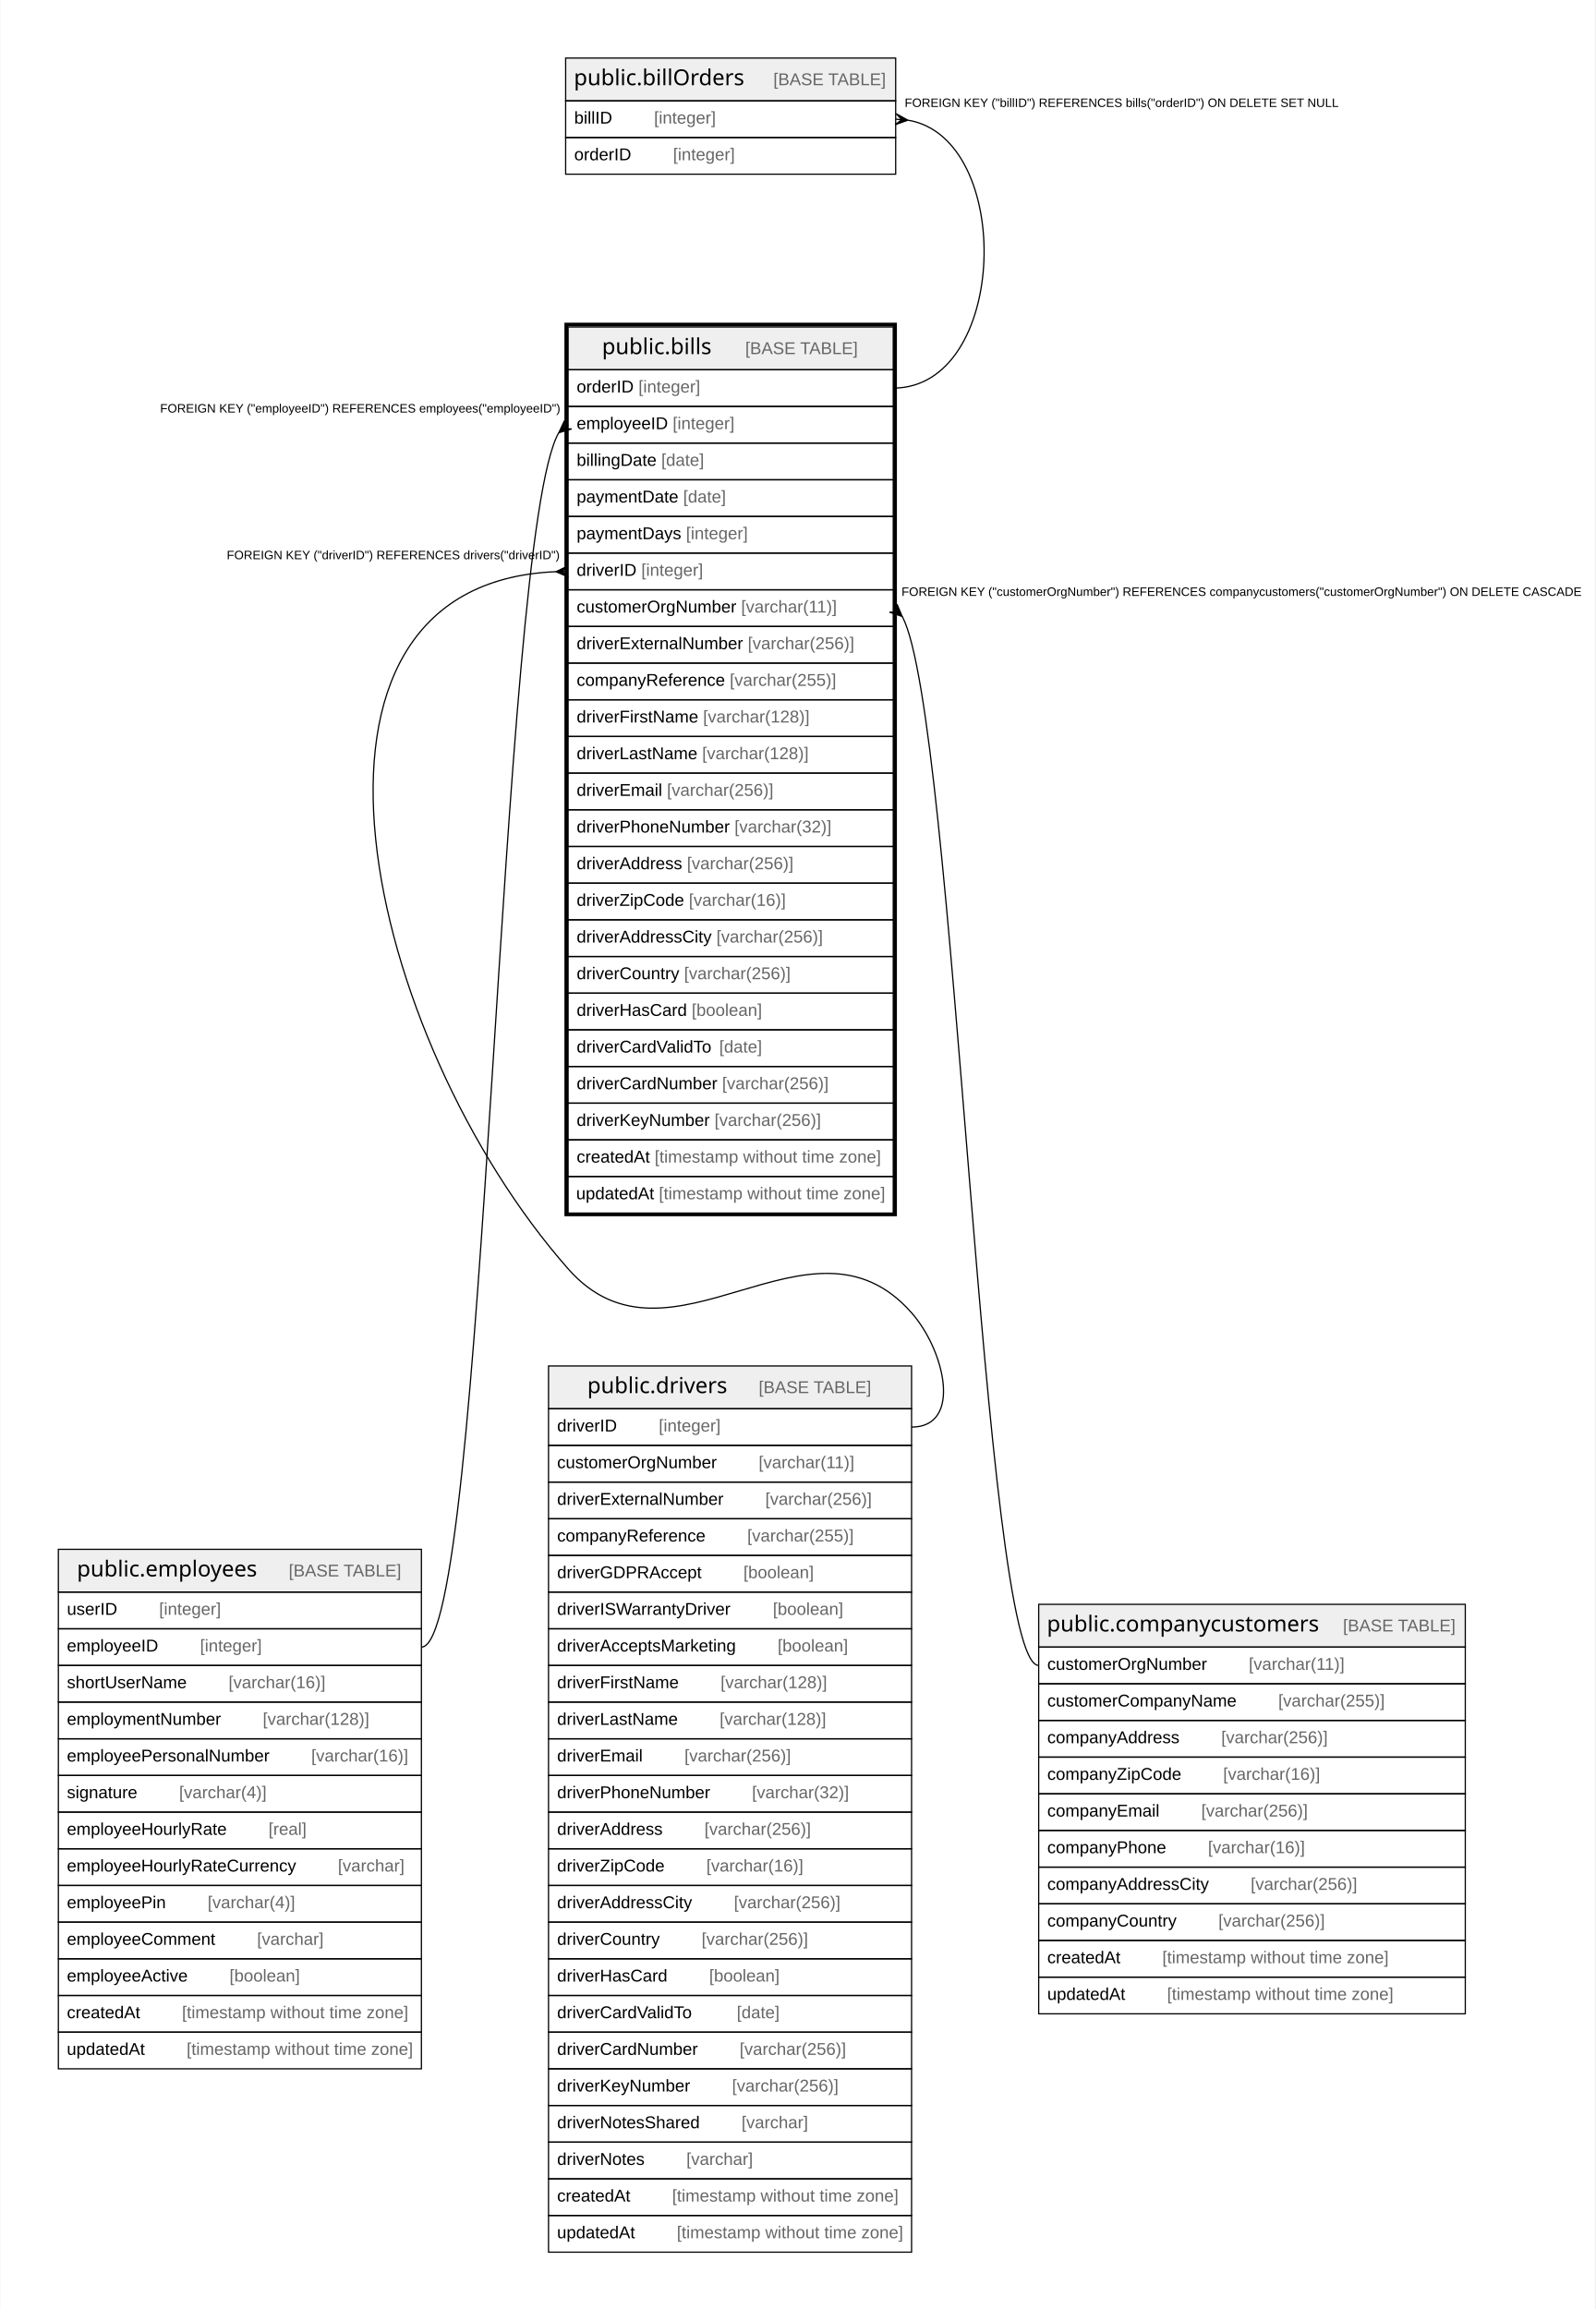
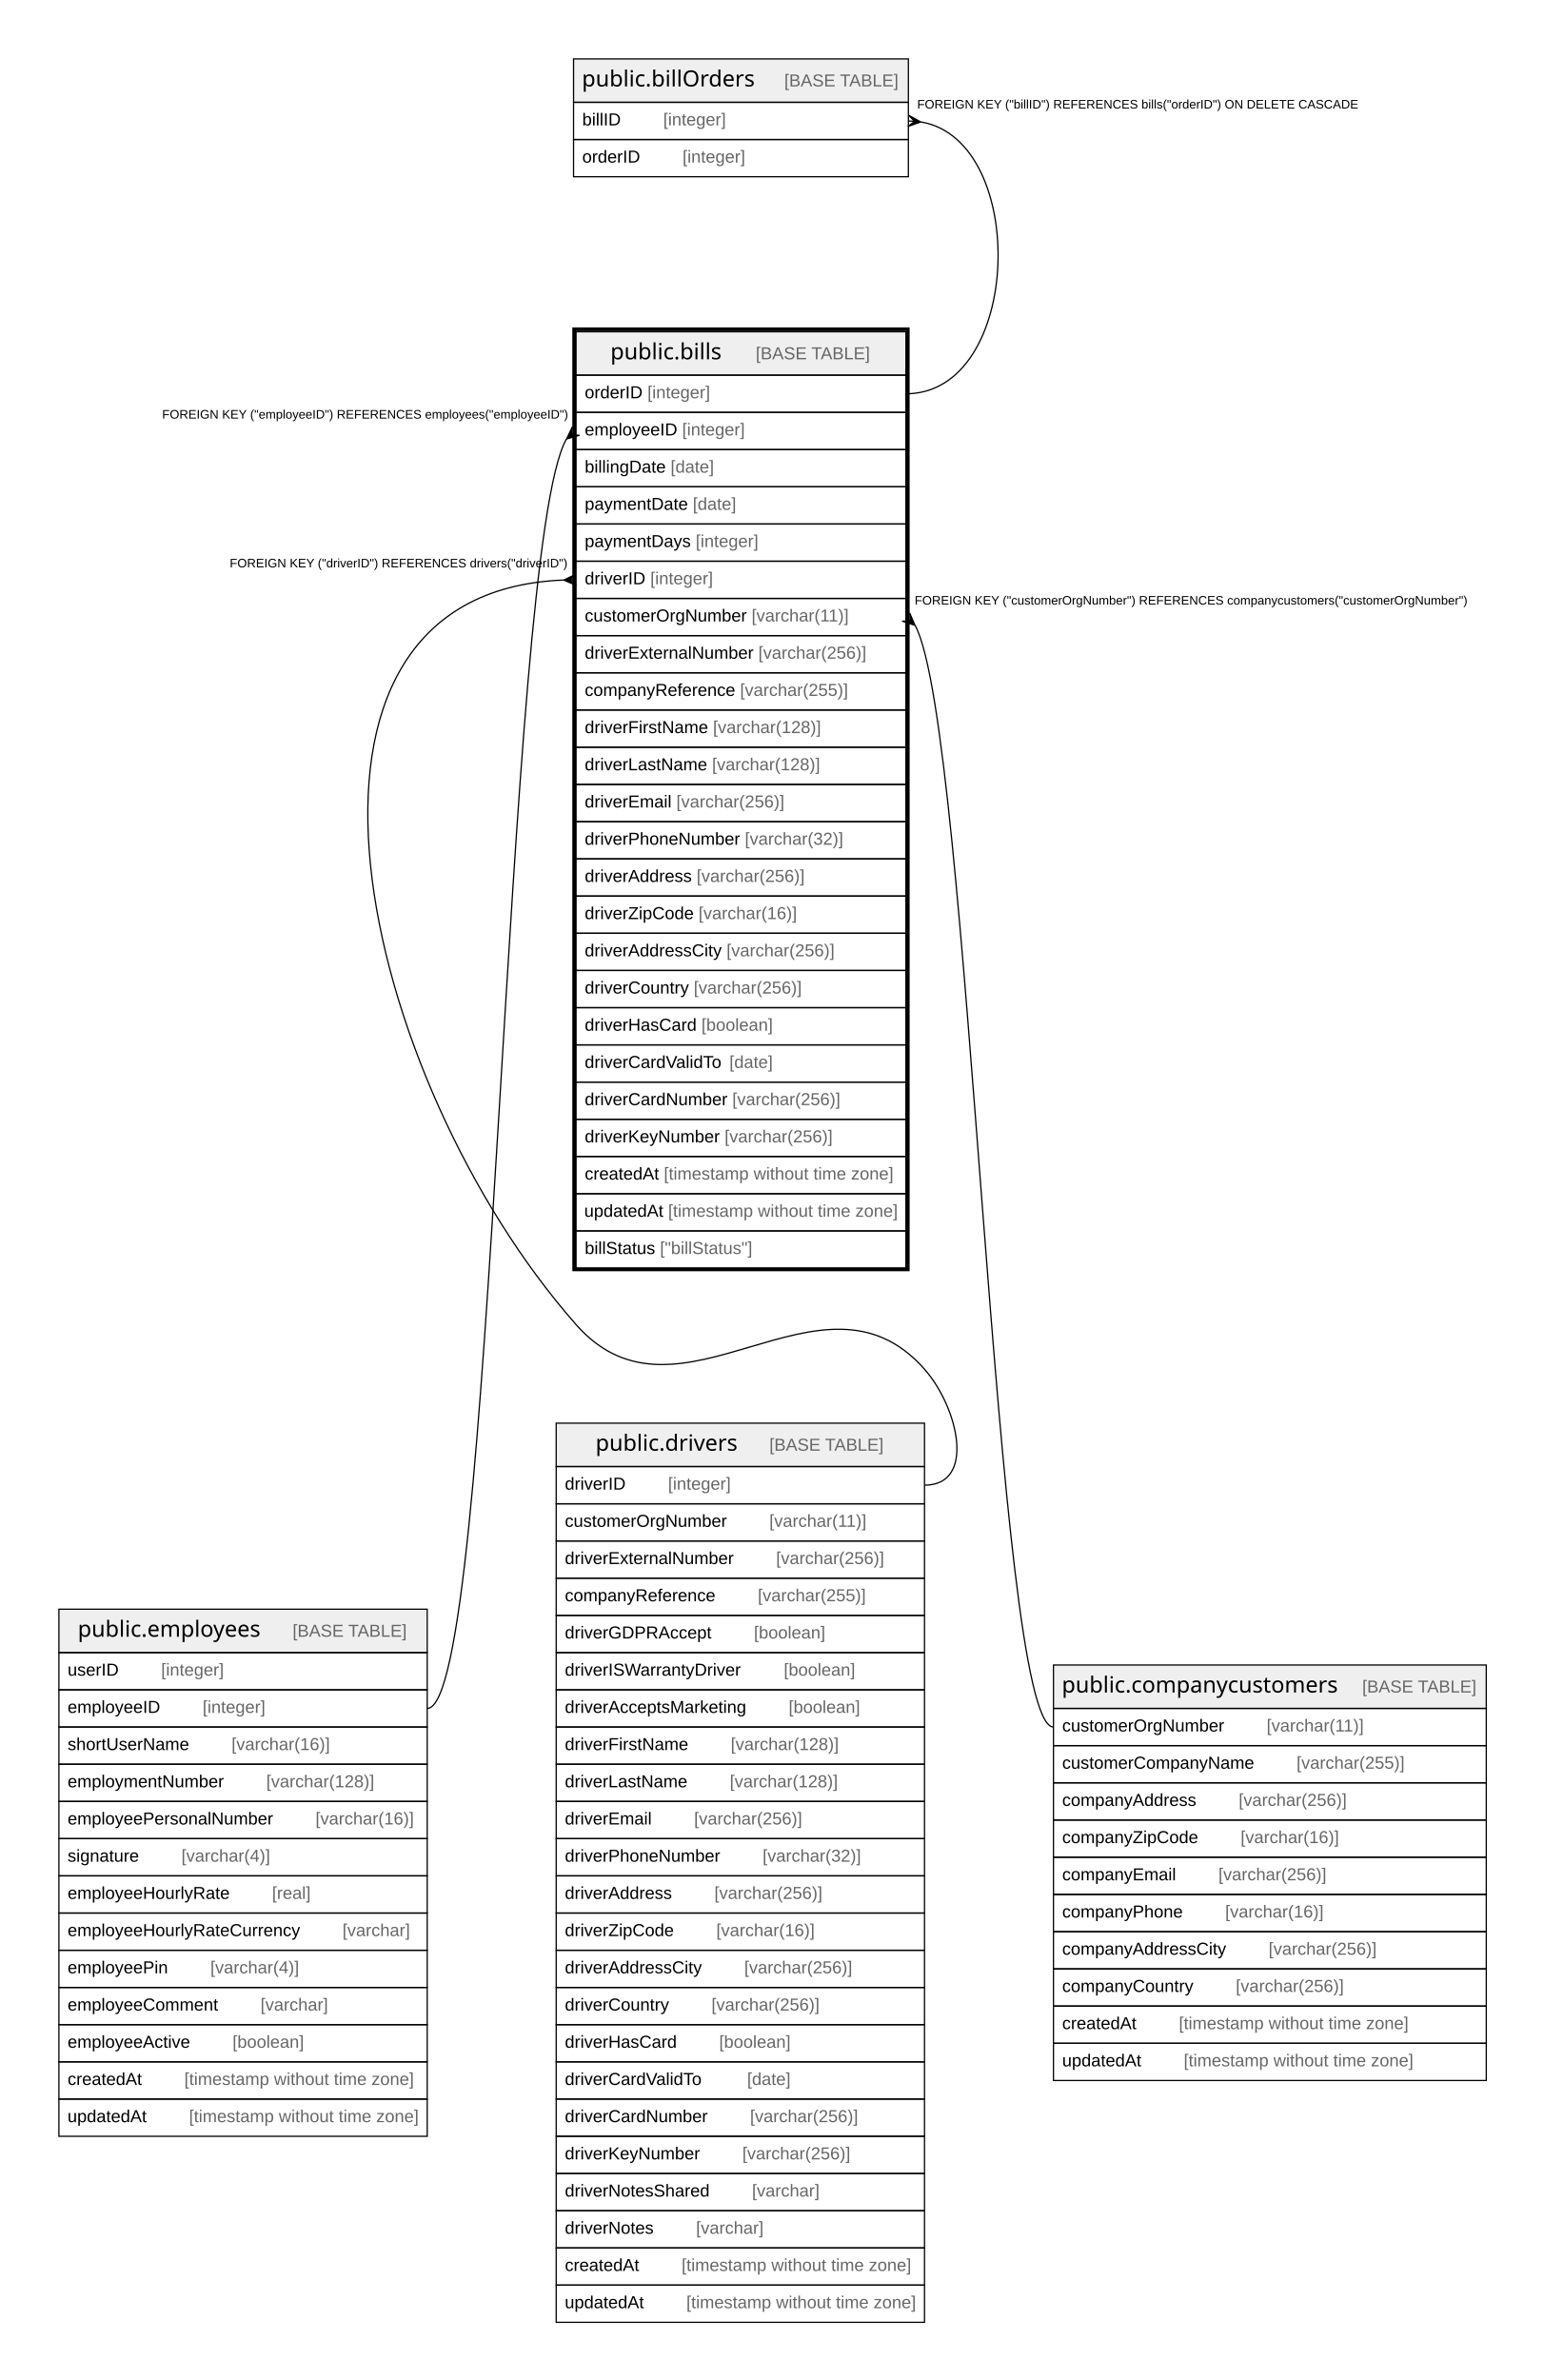
- <svg xmlns="http://www.w3.org/2000/svg" width="1305pt" height="1889pt" viewBox="0.00 0.00 1304.50 1889.00">
-   <g id="graph0" class="graph" transform="scale(1 1) rotate(0) translate(4 1885)">
-     <polygon fill="#ffffff" stroke="transparent" points="-4,4 -4,-1885 1300.5,-1885 1300.5,4 -4,4" />
+ <svg xmlns="http://www.w3.org/2000/svg" width="1245pt" height="1919pt" viewBox="0.00 0.00 1245.00 1919.00">
+   <g id="graph0" class="graph" transform="scale(1 1) rotate(0) translate(4 1915)">
+     <polygon fill="#ffffff" stroke="transparent" points="-4,4 -4,-1915 1241,-1915 1241,4 -4,4" />
    <g id="node1" class="node">
-       <polygon fill="#efefef" stroke="transparent" points="460.5,-1582.5 460.5,-1617.5 726.5,-1617.5 726.5,-1582.5 460.5,-1582.5" />
-       <polygon fill="none" stroke="#000000" points="460.5,-1582.5 460.5,-1617.5 726.5,-1617.5 726.5,-1582.5 460.5,-1582.5" />
-       <text text-anchor="start" x="488.217" y="-1595.3" font-family="Arial Bold" font-size="18.00" fill="#000000">public.bills</text>
-       <text text-anchor="start" x="571.215" y="-1595.3" font-family="Arial" font-size="14.00" fill="#000000">    </text>
-       <text text-anchor="start" x="605.42" y="-1595.3" font-family="Arial" font-size="14.00" fill="#666666">[BASE TABLE]</text>
+       <polygon fill="#efefef" stroke="transparent" points="460.5,-1612.5 460.5,-1647.5 726.5,-1647.5 726.5,-1612.5 460.5,-1612.5" />
+       <polygon fill="none" stroke="#000000" points="460.5,-1612.5 460.5,-1647.5 726.5,-1647.5 726.5,-1612.5 460.5,-1612.5" />
+       <text text-anchor="start" x="488.217" y="-1625.3" font-family="Arial Bold" font-size="18.00" fill="#000000">public.bills</text>
+       <text text-anchor="start" x="571.215" y="-1625.3" font-family="Arial" font-size="14.00" fill="#000000">    </text>
+       <text text-anchor="start" x="605.42" y="-1625.3" font-family="Arial" font-size="14.00" fill="#666666">[BASE TABLE]</text>
+       <polygon fill="none" stroke="#000000" points="460.5,-1582.5 460.5,-1612.5 726.5,-1612.5 726.5,-1582.5 460.5,-1582.5" />
+       <text text-anchor="start" x="467.5" y="-1593.9" font-family="Arial" font-size="14.00" fill="#000000">orderID </text>
+       <text text-anchor="start" x="518.057" y="-1593.9" font-family="Arial" font-size="14.00" fill="#666666">[integer]</text>
      <polygon fill="none" stroke="#000000" points="460.5,-1552.5 460.5,-1582.5 726.5,-1582.5 726.5,-1552.5 460.5,-1552.5" />
-       <text text-anchor="start" x="467.5" y="-1563.9" font-family="Arial" font-size="14.00" fill="#000000">orderID </text>
-       <text text-anchor="start" x="518.057" y="-1563.9" font-family="Arial" font-size="14.00" fill="#666666">[integer]</text>
+       <text text-anchor="start" x="467.5" y="-1563.9" font-family="Arial" font-size="14.00" fill="#000000">employeeID </text>
+       <text text-anchor="start" x="546.068" y="-1563.9" font-family="Arial" font-size="14.00" fill="#666666">[integer]</text>
      <polygon fill="none" stroke="#000000" points="460.5,-1522.5 460.5,-1552.5 726.5,-1552.5 726.5,-1522.5 460.5,-1522.5" />
-       <text text-anchor="start" x="467.5" y="-1533.9" font-family="Arial" font-size="14.00" fill="#000000">employeeID </text>
-       <text text-anchor="start" x="546.068" y="-1533.9" font-family="Arial" font-size="14.00" fill="#666666">[integer]</text>
+       <text text-anchor="start" x="467.5" y="-1533.9" font-family="Arial" font-size="14.00" fill="#000000">billingDate </text>
+       <text text-anchor="start" x="536.727" y="-1533.9" font-family="Arial" font-size="14.00" fill="#666666">[date]</text>
      <polygon fill="none" stroke="#000000" points="460.5,-1492.5 460.5,-1522.5 726.5,-1522.5 726.5,-1492.5 460.5,-1492.5" />
-       <text text-anchor="start" x="467.5" y="-1503.9" font-family="Arial" font-size="14.00" fill="#000000">billingDate </text>
-       <text text-anchor="start" x="536.727" y="-1503.9" font-family="Arial" font-size="14.00" fill="#666666">[date]</text>
+       <text text-anchor="start" x="467.5" y="-1503.9" font-family="Arial" font-size="14.00" fill="#000000">paymentDate </text>
+       <text text-anchor="start" x="554.635" y="-1503.9" font-family="Arial" font-size="14.00" fill="#666666">[date]</text>
      <polygon fill="none" stroke="#000000" points="460.5,-1462.5 460.5,-1492.5 726.5,-1492.5 726.5,-1462.5 460.5,-1462.5" />
-       <text text-anchor="start" x="467.5" y="-1473.9" font-family="Arial" font-size="14.00" fill="#000000">paymentDate </text>
-       <text text-anchor="start" x="554.635" y="-1473.9" font-family="Arial" font-size="14.00" fill="#666666">[date]</text>
+       <text text-anchor="start" x="467.5" y="-1473.9" font-family="Arial" font-size="14.00" fill="#000000">paymentDays </text>
+       <text text-anchor="start" x="556.961" y="-1473.9" font-family="Arial" font-size="14.00" fill="#666666">[integer]</text>
      <polygon fill="none" stroke="#000000" points="460.5,-1432.5 460.5,-1462.5 726.5,-1462.5 726.5,-1432.5 460.5,-1432.5" />
-       <text text-anchor="start" x="467.5" y="-1443.9" font-family="Arial" font-size="14.00" fill="#000000">paymentDays </text>
-       <text text-anchor="start" x="556.961" y="-1443.9" font-family="Arial" font-size="14.00" fill="#666666">[integer]</text>
+       <text text-anchor="start" x="467.5" y="-1443.9" font-family="Arial" font-size="14.00" fill="#000000">driverID </text>
+       <text text-anchor="start" x="520.381" y="-1443.9" font-family="Arial" font-size="14.00" fill="#666666">[integer]</text>
      <polygon fill="none" stroke="#000000" points="460.5,-1402.5 460.5,-1432.5 726.5,-1432.5 726.5,-1402.5 460.5,-1402.5" />
-       <text text-anchor="start" x="467.5" y="-1413.9" font-family="Arial" font-size="14.00" fill="#000000">driverID </text>
-       <text text-anchor="start" x="520.381" y="-1413.9" font-family="Arial" font-size="14.00" fill="#666666">[integer]</text>
+       <text text-anchor="start" x="467.5" y="-1413.9" font-family="Arial" font-size="14.00" fill="#000000">customerOrgNumber </text>
+       <text text-anchor="start" x="602.06" y="-1413.9" font-family="Arial" font-size="14.00" fill="#666666">[varchar(11)]</text>
      <polygon fill="none" stroke="#000000" points="460.5,-1372.5 460.5,-1402.5 726.5,-1402.5 726.5,-1372.5 460.5,-1372.5" />
-       <text text-anchor="start" x="467.5" y="-1383.9" font-family="Arial" font-size="14.00" fill="#000000">customerOrgNumber </text>
-       <text text-anchor="start" x="602.06" y="-1383.9" font-family="Arial" font-size="14.00" fill="#666666">[varchar(11)]</text>
+       <text text-anchor="start" x="467.5" y="-1383.9" font-family="Arial" font-size="14.00" fill="#000000">driverExternalNumber </text>
+       <text text-anchor="start" x="607.501" y="-1383.9" font-family="Arial" font-size="14.00" fill="#666666">[varchar(256)]</text>
      <polygon fill="none" stroke="#000000" points="460.5,-1342.5 460.5,-1372.5 726.5,-1372.5 726.5,-1342.5 460.5,-1342.5" />
-       <text text-anchor="start" x="467.5" y="-1353.9" font-family="Arial" font-size="14.00" fill="#000000">driverExternalNumber </text>
-       <text text-anchor="start" x="607.501" y="-1353.9" font-family="Arial" font-size="14.00" fill="#666666">[varchar(256)]</text>
+       <text text-anchor="start" x="467.5" y="-1353.9" font-family="Arial" font-size="14.00" fill="#000000">companyReference </text>
+       <text text-anchor="start" x="592.752" y="-1353.9" font-family="Arial" font-size="14.00" fill="#666666">[varchar(255)]</text>
      <polygon fill="none" stroke="#000000" points="460.5,-1312.5 460.5,-1342.5 726.5,-1342.5 726.5,-1312.5 460.5,-1312.5" />
-       <text text-anchor="start" x="467.5" y="-1323.9" font-family="Arial" font-size="14.00" fill="#000000">companyReference </text>
-       <text text-anchor="start" x="592.752" y="-1323.9" font-family="Arial" font-size="14.00" fill="#666666">[varchar(255)]</text>
+       <text text-anchor="start" x="467.5" y="-1323.9" font-family="Arial" font-size="14.00" fill="#000000">driverFirstName </text>
+       <text text-anchor="start" x="570.926" y="-1323.9" font-family="Arial" font-size="14.00" fill="#666666">[varchar(128)]</text>
      <polygon fill="none" stroke="#000000" points="460.5,-1282.5 460.5,-1312.5 726.5,-1312.5 726.5,-1282.5 460.5,-1282.5" />
-       <text text-anchor="start" x="467.5" y="-1293.9" font-family="Arial" font-size="14.00" fill="#000000">driverFirstName </text>
-       <text text-anchor="start" x="570.926" y="-1293.9" font-family="Arial" font-size="14.00" fill="#666666">[varchar(128)]</text>
+       <text text-anchor="start" x="467.5" y="-1293.9" font-family="Arial" font-size="14.00" fill="#000000">driverLastName </text>
+       <text text-anchor="start" x="570.172" y="-1293.9" font-family="Arial" font-size="14.00" fill="#666666">[varchar(128)]</text>
      <polygon fill="none" stroke="#000000" points="460.5,-1252.5 460.5,-1282.5 726.5,-1282.5 726.5,-1252.5 460.5,-1252.5" />
-       <text text-anchor="start" x="467.5" y="-1263.9" font-family="Arial" font-size="14.00" fill="#000000">driverLastName </text>
-       <text text-anchor="start" x="570.172" y="-1263.9" font-family="Arial" font-size="14.00" fill="#666666">[varchar(128)]</text>
+       <text text-anchor="start" x="467.5" y="-1263.9" font-family="Arial" font-size="14.00" fill="#000000">driverEmail </text>
+       <text text-anchor="start" x="541.377" y="-1263.9" font-family="Arial" font-size="14.00" fill="#666666">[varchar(256)]</text>
      <polygon fill="none" stroke="#000000" points="460.5,-1222.5 460.5,-1252.5 726.5,-1252.5 726.5,-1222.5 460.5,-1222.5" />
-       <text text-anchor="start" x="467.5" y="-1233.9" font-family="Arial" font-size="14.00" fill="#000000">driverEmail </text>
-       <text text-anchor="start" x="541.377" y="-1233.9" font-family="Arial" font-size="14.00" fill="#666666">[varchar(256)]</text>
+       <text text-anchor="start" x="467.5" y="-1233.9" font-family="Arial" font-size="14.00" fill="#000000">driverPhoneNumber </text>
+       <text text-anchor="start" x="596.626" y="-1233.9" font-family="Arial" font-size="14.00" fill="#666666">[varchar(32)]</text>
      <polygon fill="none" stroke="#000000" points="460.5,-1192.5 460.5,-1222.5 726.5,-1222.5 726.5,-1192.5 460.5,-1192.5" />
-       <text text-anchor="start" x="467.5" y="-1203.9" font-family="Arial" font-size="14.00" fill="#000000">driverPhoneNumber </text>
-       <text text-anchor="start" x="596.626" y="-1203.9" font-family="Arial" font-size="14.00" fill="#666666">[varchar(32)]</text>
+       <text text-anchor="start" x="467.5" y="-1203.9" font-family="Arial" font-size="14.00" fill="#000000">driverAddress </text>
+       <text text-anchor="start" x="557.729" y="-1203.9" font-family="Arial" font-size="14.00" fill="#666666">[varchar(256)]</text>
      <polygon fill="none" stroke="#000000" points="460.5,-1162.5 460.5,-1192.5 726.5,-1192.5 726.5,-1162.5 460.5,-1162.5" />
-       <text text-anchor="start" x="467.5" y="-1173.9" font-family="Arial" font-size="14.00" fill="#000000">driverAddress </text>
-       <text text-anchor="start" x="557.729" y="-1173.9" font-family="Arial" font-size="14.00" fill="#666666">[varchar(256)]</text>
+       <text text-anchor="start" x="467.5" y="-1173.9" font-family="Arial" font-size="14.00" fill="#000000">driverZipCode </text>
+       <text text-anchor="start" x="559.28" y="-1173.9" font-family="Arial" font-size="14.00" fill="#666666">[varchar(16)]</text>
      <polygon fill="none" stroke="#000000" points="460.5,-1132.5 460.5,-1162.5 726.5,-1162.5 726.5,-1132.5 460.5,-1132.5" />
-       <text text-anchor="start" x="467.5" y="-1143.9" font-family="Arial" font-size="14.00" fill="#000000">driverZipCode </text>
-       <text text-anchor="start" x="559.28" y="-1143.9" font-family="Arial" font-size="14.00" fill="#666666">[varchar(16)]</text>
+       <text text-anchor="start" x="467.5" y="-1143.9" font-family="Arial" font-size="14.00" fill="#000000">driverAddressCity </text>
+       <text text-anchor="start" x="581.832" y="-1143.9" font-family="Arial" font-size="14.00" fill="#666666">[varchar(256)]</text>
      <polygon fill="none" stroke="#000000" points="460.5,-1102.5 460.5,-1132.5 726.5,-1132.5 726.5,-1102.5 460.5,-1102.5" />
-       <text text-anchor="start" x="467.5" y="-1113.9" font-family="Arial" font-size="14.00" fill="#000000">driverAddressCity </text>
-       <text text-anchor="start" x="581.832" y="-1113.9" font-family="Arial" font-size="14.00" fill="#666666">[varchar(256)]</text>
+       <text text-anchor="start" x="467.5" y="-1113.9" font-family="Arial" font-size="14.00" fill="#000000">driverCountry </text>
+       <text text-anchor="start" x="555.389" y="-1113.9" font-family="Arial" font-size="14.00" fill="#666666">[varchar(256)]</text>
      <polygon fill="none" stroke="#000000" points="460.5,-1072.5 460.5,-1102.5 726.5,-1102.5 726.5,-1072.5 460.5,-1072.5" />
-       <text text-anchor="start" x="467.5" y="-1083.9" font-family="Arial" font-size="14.00" fill="#000000">driverCountry </text>
-       <text text-anchor="start" x="555.389" y="-1083.9" font-family="Arial" font-size="14.00" fill="#666666">[varchar(256)]</text>
+       <text text-anchor="start" x="467.5" y="-1083.9" font-family="Arial" font-size="14.00" fill="#000000">driverHasCard </text>
+       <text text-anchor="start" x="561.605" y="-1083.9" font-family="Arial" font-size="14.00" fill="#666666">[boolean]</text>
      <polygon fill="none" stroke="#000000" points="460.5,-1042.5 460.5,-1072.5 726.5,-1072.5 726.5,-1042.5 460.5,-1042.5" />
-       <text text-anchor="start" x="467.5" y="-1053.9" font-family="Arial" font-size="14.00" fill="#000000">driverHasCard </text>
-       <text text-anchor="start" x="561.605" y="-1053.9" font-family="Arial" font-size="14.00" fill="#666666">[boolean]</text>
+       <text text-anchor="start" x="467.5" y="-1053.9" font-family="Arial" font-size="14.00" fill="#000000">driverCardValidTo </text>
+       <text text-anchor="start" x="584.166" y="-1053.9" font-family="Arial" font-size="14.00" fill="#666666">[date]</text>
      <polygon fill="none" stroke="#000000" points="460.5,-1012.5 460.5,-1042.5 726.5,-1042.5 726.5,-1012.5 460.5,-1012.5" />
-       <text text-anchor="start" x="467.5" y="-1023.9" font-family="Arial" font-size="14.00" fill="#000000">driverCardValidTo </text>
-       <text text-anchor="start" x="584.166" y="-1023.9" font-family="Arial" font-size="14.00" fill="#666666">[date]</text>
+       <text text-anchor="start" x="467.5" y="-1023.9" font-family="Arial" font-size="14.00" fill="#000000">driverCardNumber </text>
+       <text text-anchor="start" x="586.492" y="-1023.9" font-family="Arial" font-size="14.00" fill="#666666">[varchar(256)]</text>
      <polygon fill="none" stroke="#000000" points="460.5,-982.5 460.5,-1012.5 726.5,-1012.5 726.5,-982.5 460.5,-982.5" />
-       <text text-anchor="start" x="467.5" y="-993.9" font-family="Arial" font-size="14.00" fill="#000000">driverCardNumber </text>
-       <text text-anchor="start" x="586.492" y="-993.9" font-family="Arial" font-size="14.00" fill="#666666">[varchar(256)]</text>
+       <text text-anchor="start" x="467.5" y="-993.9" font-family="Arial" font-size="14.00" fill="#000000">driverKeyNumber </text>
+       <text text-anchor="start" x="580.278" y="-993.9" font-family="Arial" font-size="14.00" fill="#666666">[varchar(256)]</text>
      <polygon fill="none" stroke="#000000" points="460.5,-952.5 460.5,-982.5 726.5,-982.5 726.5,-952.5 460.5,-952.5" />
-       <text text-anchor="start" x="467.5" y="-963.9" font-family="Arial" font-size="14.00" fill="#000000">driverKeyNumber </text>
-       <text text-anchor="start" x="580.278" y="-963.9" font-family="Arial" font-size="14.00" fill="#666666">[varchar(256)]</text>
+       <text text-anchor="start" x="467.5" y="-963.9" font-family="Arial" font-size="14.00" fill="#000000">createdAt </text>
+       <text text-anchor="start" x="531.299" y="-963.9" font-family="Arial" font-size="14.00" fill="#666666">[timestamp without time zone]</text>
      <polygon fill="none" stroke="#000000" points="460.5,-922.5 460.5,-952.5 726.5,-952.5 726.5,-922.5 460.5,-922.5" />
-       <text text-anchor="start" x="467.5" y="-933.9" font-family="Arial" font-size="14.00" fill="#000000">createdAt </text>
-       <text text-anchor="start" x="531.299" y="-933.9" font-family="Arial" font-size="14.00" fill="#666666">[timestamp without time zone]</text>
+       <text text-anchor="start" x="467.078" y="-933.9" font-family="Arial" font-size="14.00" fill="#000000">updatedAt </text>
+       <text text-anchor="start" x="534.782" y="-933.9" font-family="Arial" font-size="14.00" fill="#666666">[timestamp without time zone]</text>
      <polygon fill="none" stroke="#000000" points="460.5,-892.5 460.5,-922.5 726.5,-922.5 726.5,-892.5 460.5,-892.5" />
-       <text text-anchor="start" x="467.078" y="-903.9" font-family="Arial" font-size="14.00" fill="#000000">updatedAt </text>
-       <text text-anchor="start" x="534.782" y="-903.9" font-family="Arial" font-size="14.00" fill="#666666">[timestamp without time zone]</text>
-       <polygon fill="none" stroke="#000000" stroke-width="3" points="459,-891.5 459,-1619.5 728,-1619.5 728,-891.5 459,-891.5" />
+       <text text-anchor="start" x="467.5" y="-903.9" font-family="Arial" font-size="14.00" fill="#000000">billStatus </text>
+       <text text-anchor="start" x="528.176" y="-903.9" font-family="Arial" font-size="14.00" fill="#666666">["billStatus"]</text>
+       <polygon fill="none" stroke="#000000" stroke-width="3" points="459,-891.5 459,-1649.5 728,-1649.5 728,-891.5 459,-891.5" />
    </g>
    <g id="node3" class="node">
      <polygon fill="#efefef" stroke="transparent" points="43.5,-582.5 43.5,-617.5 340.5,-617.5 340.5,-582.5 43.5,-582.5" />
      <polygon fill="none" stroke="#000000" points="43.5,-582.5 43.5,-617.5 340.5,-617.5 340.5,-582.5 43.5,-582.5" />
      <text text-anchor="start" x="58.703" y="-595.3" font-family="Arial Bold" font-size="18.00" fill="#000000">public.employees</text>
      <text text-anchor="start" x="197.729" y="-595.3" font-family="Arial" font-size="14.00" fill="#000000">    </text>
      <text text-anchor="start" x="231.934" y="-595.3" font-family="Arial" font-size="14.00" fill="#666666">[BASE TABLE]</text>
      <polygon fill="none" stroke="#000000" points="43.5,-552.5 43.5,-582.5 340.5,-582.5 340.5,-552.5 43.5,-552.5" />
      <text text-anchor="start" x="50.5" y="-563.9" font-family="Arial" font-size="14.00" fill="#000000">userID    </text>
      <text text-anchor="start" x="125.928" y="-563.9" font-family="Arial" font-size="14.00" fill="#666666">[integer]</text>
      <polygon fill="none" stroke="#000000" points="43.5,-522.5 43.5,-552.5 340.5,-552.5 340.5,-522.5 43.5,-522.5" />
      <text text-anchor="start" x="50.5" y="-533.9" font-family="Arial" font-size="14.00" fill="#000000">employeeID    </text>
      <text text-anchor="start" x="159.382" y="-533.9" font-family="Arial" font-size="14.00" fill="#666666">[integer]</text>
      <polygon fill="none" stroke="#000000" points="43.5,-492.5 43.5,-522.5 340.5,-522.5 340.5,-492.5 43.5,-492.5" />
      <text text-anchor="start" x="50.5" y="-503.9" font-family="Arial" font-size="14.00" fill="#000000">shortUserName    </text>
      <text text-anchor="start" x="182.703" y="-503.9" font-family="Arial" font-size="14.00" fill="#666666">[varchar(16)]</text>
      <polygon fill="none" stroke="#000000" points="43.5,-462.5 43.5,-492.5 340.5,-492.5 340.5,-462.5 43.5,-462.5" />
      <text text-anchor="start" x="50.5" y="-473.9" font-family="Arial" font-size="14.00" fill="#000000">employmentNumber    </text>
      <text text-anchor="start" x="210.712" y="-473.9" font-family="Arial" font-size="14.00" fill="#666666">[varchar(128)]</text>
      <polygon fill="none" stroke="#000000" points="43.5,-432.5 43.5,-462.5 340.5,-462.5 340.5,-432.5 43.5,-432.5" />
      <text text-anchor="start" x="50.5" y="-443.9" font-family="Arial" font-size="14.00" fill="#000000">employeePersonalNumber    </text>
      <text text-anchor="start" x="250.395" y="-443.9" font-family="Arial" font-size="14.00" fill="#666666">[varchar(16)]</text>
      <polygon fill="none" stroke="#000000" points="43.5,-402.5 43.5,-432.5 340.5,-432.5 340.5,-402.5 43.5,-402.5" />
      <text text-anchor="start" x="50.5" y="-413.9" font-family="Arial" font-size="14.00" fill="#000000">signature    </text>
      <text text-anchor="start" x="142.276" y="-413.9" font-family="Arial" font-size="14.00" fill="#666666">[varchar(4)]</text>
      <polygon fill="none" stroke="#000000" points="43.5,-372.5 43.5,-402.5 340.5,-402.5 340.5,-372.5 43.5,-372.5" />
      <text text-anchor="start" x="50.5" y="-383.9" font-family="Arial" font-size="14.00" fill="#000000">employeeHourlyRate    </text>
      <text text-anchor="start" x="215.386" y="-383.9" font-family="Arial" font-size="14.00" fill="#666666">[real]</text>
      <polygon fill="none" stroke="#000000" points="43.5,-342.5 43.5,-372.5 340.5,-372.5 340.5,-342.5 43.5,-342.5" />
      <text text-anchor="start" x="50.5" y="-353.9" font-family="Arial" font-size="14.00" fill="#000000">employeeHourlyRateCurrency    </text>
      <text text-anchor="start" x="272.162" y="-353.9" font-family="Arial" font-size="14.00" fill="#666666">[varchar]</text>
      <polygon fill="none" stroke="#000000" points="43.5,-312.5 43.5,-342.5 340.5,-342.5 340.5,-312.5 43.5,-312.5" />
      <text text-anchor="start" x="50.5" y="-323.9" font-family="Arial" font-size="14.00" fill="#000000">employeePin    </text>
      <text text-anchor="start" x="165.611" y="-323.9" font-family="Arial" font-size="14.00" fill="#666666">[varchar(4)]</text>
      <polygon fill="none" stroke="#000000" points="43.5,-282.5 43.5,-312.5 340.5,-312.5 340.5,-282.5 43.5,-282.5" />
      <text text-anchor="start" x="50.5" y="-293.9" font-family="Arial" font-size="14.00" fill="#000000">employeeComment    </text>
      <text text-anchor="start" x="206.051" y="-293.9" font-family="Arial" font-size="14.00" fill="#666666">[varchar]</text>
      <polygon fill="none" stroke="#000000" points="43.5,-252.5 43.5,-282.5 340.5,-282.5 340.5,-252.5 43.5,-252.5" />
      <text text-anchor="start" x="50.5" y="-263.9" font-family="Arial" font-size="14.00" fill="#000000">employeeActive    </text>
      <text text-anchor="start" x="183.501" y="-263.9" font-family="Arial" font-size="14.00" fill="#666666">[boolean]</text>
      <polygon fill="none" stroke="#000000" points="43.5,-222.5 43.5,-252.5 340.5,-252.5 340.5,-222.5 43.5,-222.5" />
      <text text-anchor="start" x="50.5" y="-233.9" font-family="Arial" font-size="14.00" fill="#000000">createdAt    </text>
      <text text-anchor="start" x="144.614" y="-233.9" font-family="Arial" font-size="14.00" fill="#666666">[timestamp without time zone]</text>
      <polygon fill="none" stroke="#000000" points="43.5,-192.5 43.5,-222.5 340.5,-222.5 340.5,-192.5 43.5,-192.5" />
      <text text-anchor="start" x="50.421" y="-203.9" font-family="Arial" font-size="14.00" fill="#000000">updatedAt    </text>
      <text text-anchor="start" x="148.439" y="-203.9" font-family="Arial" font-size="14.00" fill="#666666">[timestamp without time zone]</text>
    </g>
    <g id="edge2" class="edge">
-       <path fill="none" stroke="#000000" d="M452.786,-1530.85C403.662,-1444.087 393.777,-537.5 340.5,-537.5" />
-       <polygon fill="#000000" stroke="#000000" points="452.926,-1530.971 457.562,-1540.908 456.713,-1534.235 460.5,-1537.5 460.5,-1537.5 460.5,-1537.5 456.713,-1534.235 463.438,-1534.092 452.926,-1530.971 452.926,-1530.971" />
-       <text text-anchor="start" x="126.728" y="-1547.5" font-family="Arial" font-size="10.00" fill="#000000">FOREIGN KEY ("employeeID") REFERENCES employees("employeeID")</text>
+       <path fill="none" stroke="#000000" d="M452.736,-1560.923C402.326,-1473.201 395.409,-537.5 340.5,-537.5" />
+       <polygon fill="#000000" stroke="#000000" points="452.87,-1561.036 457.591,-1570.934 456.685,-1564.268 460.5,-1567.5 460.5,-1567.5 460.5,-1567.5 456.685,-1564.268 463.409,-1564.066 452.87,-1561.036 452.87,-1561.036" />
+       <text text-anchor="start" x="126.728" y="-1577.5" font-family="Arial" font-size="10.00" fill="#000000">FOREIGN KEY ("employeeID") REFERENCES employees("employeeID")</text>
    </g>
    <g id="node4" class="node">
      <polygon fill="#efefef" stroke="transparent" points="444.5,-732.5 444.5,-767.5 741.5,-767.5 741.5,-732.5 444.5,-732.5" />
      <polygon fill="none" stroke="#000000" points="444.5,-732.5 444.5,-767.5 741.5,-767.5 741.5,-732.5 444.5,-732.5" />
      <text text-anchor="start" x="476.216" y="-745.3" font-family="Arial Bold" font-size="18.00" fill="#000000">public.drivers</text>
      <text text-anchor="start" x="582.216" y="-745.3" font-family="Arial" font-size="14.00" fill="#000000">    </text>
      <text text-anchor="start" x="616.421" y="-745.3" font-family="Arial" font-size="14.00" fill="#666666">[BASE TABLE]</text>
      <polygon fill="none" stroke="#000000" points="444.5,-702.5 444.5,-732.5 741.5,-732.5 741.5,-702.5 444.5,-702.5" />
      <text text-anchor="start" x="451.5" y="-713.9" font-family="Arial" font-size="14.00" fill="#000000">driverID    </text>
      <text text-anchor="start" x="534.695" y="-713.9" font-family="Arial" font-size="14.00" fill="#666666">[integer]</text>
      <polygon fill="none" stroke="#000000" points="444.5,-672.5 444.5,-702.5 741.5,-702.5 741.5,-672.5 444.5,-672.5" />
      <text text-anchor="start" x="451.5" y="-683.9" font-family="Arial" font-size="14.00" fill="#000000">customerOrgNumber    </text>
      <text text-anchor="start" x="616.374" y="-683.9" font-family="Arial" font-size="14.00" fill="#666666">[varchar(11)]</text>
      <polygon fill="none" stroke="#000000" points="444.5,-642.5 444.5,-672.5 741.5,-672.5 741.5,-642.5 444.5,-642.5" />
      <text text-anchor="start" x="451.5" y="-653.9" font-family="Arial" font-size="14.00" fill="#000000">driverExternalNumber    </text>
      <text text-anchor="start" x="621.816" y="-653.9" font-family="Arial" font-size="14.00" fill="#666666">[varchar(256)]</text>
      <polygon fill="none" stroke="#000000" points="444.5,-612.5 444.5,-642.5 741.5,-642.5 741.5,-612.5 444.5,-612.5" />
      <text text-anchor="start" x="451.5" y="-623.9" font-family="Arial" font-size="14.00" fill="#000000">companyReference    </text>
      <text text-anchor="start" x="607.067" y="-623.9" font-family="Arial" font-size="14.00" fill="#666666">[varchar(255)]</text>
      <polygon fill="none" stroke="#000000" points="444.5,-582.5 444.5,-612.5 741.5,-612.5 741.5,-582.5 444.5,-582.5" />
      <text text-anchor="start" x="451.5" y="-593.9" font-family="Arial" font-size="14.00" fill="#000000">driverGDPRAccept    </text>
      <text text-anchor="start" x="603.931" y="-593.9" font-family="Arial" font-size="14.00" fill="#666666">[boolean]</text>
      <polygon fill="none" stroke="#000000" points="444.5,-552.5 444.5,-582.5 741.5,-582.5 741.5,-552.5 444.5,-552.5" />
      <text text-anchor="start" x="451.5" y="-563.9" font-family="Arial" font-size="14.00" fill="#000000">driverISWarrantyDriver    </text>
      <text text-anchor="start" x="628.016" y="-563.9" font-family="Arial" font-size="14.00" fill="#666666">[boolean]</text>
      <polygon fill="none" stroke="#000000" points="444.5,-522.5 444.5,-552.5 741.5,-552.5 741.5,-522.5 444.5,-522.5" />
      <text text-anchor="start" x="451.5" y="-533.9" font-family="Arial" font-size="14.00" fill="#000000">driverAcceptsMarketing    </text>
      <text text-anchor="start" x="631.939" y="-533.9" font-family="Arial" font-size="14.00" fill="#666666">[boolean]</text>
      <polygon fill="none" stroke="#000000" points="444.5,-492.5 444.5,-522.5 741.5,-522.5 741.5,-492.5 444.5,-492.5" />
      <text text-anchor="start" x="451.5" y="-503.9" font-family="Arial" font-size="14.00" fill="#000000">driverFirstName    </text>
      <text text-anchor="start" x="585.241" y="-503.9" font-family="Arial" font-size="14.00" fill="#666666">[varchar(128)]</text>
      <polygon fill="none" stroke="#000000" points="444.5,-462.5 444.5,-492.5 741.5,-492.5 741.5,-462.5 444.5,-462.5" />
      <text text-anchor="start" x="451.5" y="-473.9" font-family="Arial" font-size="14.00" fill="#000000">driverLastName    </text>
      <text text-anchor="start" x="584.486" y="-473.9" font-family="Arial" font-size="14.00" fill="#666666">[varchar(128)]</text>
      <polygon fill="none" stroke="#000000" points="444.5,-432.5 444.5,-462.5 741.5,-462.5 741.5,-432.5 444.5,-432.5" />
      <text text-anchor="start" x="451.5" y="-443.9" font-family="Arial" font-size="14.00" fill="#000000">driverEmail    </text>
      <text text-anchor="start" x="555.691" y="-443.9" font-family="Arial" font-size="14.00" fill="#666666">[varchar(256)]</text>
      <polygon fill="none" stroke="#000000" points="444.5,-402.5 444.5,-432.5 741.5,-432.5 741.5,-402.5 444.5,-402.5" />
      <text text-anchor="start" x="451.5" y="-413.9" font-family="Arial" font-size="14.00" fill="#000000">driverPhoneNumber    </text>
      <text text-anchor="start" x="610.94" y="-413.9" font-family="Arial" font-size="14.00" fill="#666666">[varchar(32)]</text>
      <polygon fill="none" stroke="#000000" points="444.5,-372.5 444.5,-402.5 741.5,-402.5 741.5,-372.5 444.5,-372.5" />
      <text text-anchor="start" x="451.5" y="-383.9" font-family="Arial" font-size="14.00" fill="#000000">driverAddress    </text>
      <text text-anchor="start" x="572.043" y="-383.9" font-family="Arial" font-size="14.00" fill="#666666">[varchar(256)]</text>
      <polygon fill="none" stroke="#000000" points="444.5,-342.5 444.5,-372.5 741.5,-372.5 741.5,-342.5 444.5,-342.5" />
      <text text-anchor="start" x="451.5" y="-353.9" font-family="Arial" font-size="14.00" fill="#000000">driverZipCode    </text>
      <text text-anchor="start" x="573.594" y="-353.9" font-family="Arial" font-size="14.00" fill="#666666">[varchar(16)]</text>
      <polygon fill="none" stroke="#000000" points="444.5,-312.5 444.5,-342.5 741.5,-342.5 741.5,-312.5 444.5,-312.5" />
      <text text-anchor="start" x="451.5" y="-323.9" font-family="Arial" font-size="14.00" fill="#000000">driverAddressCity    </text>
      <text text-anchor="start" x="596.147" y="-323.9" font-family="Arial" font-size="14.00" fill="#666666">[varchar(256)]</text>
      <polygon fill="none" stroke="#000000" points="444.5,-282.5 444.5,-312.5 741.5,-312.5 741.5,-282.5 444.5,-282.5" />
      <text text-anchor="start" x="451.5" y="-293.9" font-family="Arial" font-size="14.00" fill="#000000">driverCountry    </text>
      <text text-anchor="start" x="569.703" y="-293.9" font-family="Arial" font-size="14.00" fill="#666666">[varchar(256)]</text>
      <polygon fill="none" stroke="#000000" points="444.5,-252.5 444.5,-282.5 741.5,-282.5 741.5,-252.5 444.5,-252.5" />
      <text text-anchor="start" x="451.5" y="-263.9" font-family="Arial" font-size="14.00" fill="#000000">driverHasCard    </text>
      <text text-anchor="start" x="575.919" y="-263.9" font-family="Arial" font-size="14.00" fill="#666666">[boolean]</text>
      <polygon fill="none" stroke="#000000" points="444.5,-222.5 444.5,-252.5 741.5,-252.5 741.5,-222.5 444.5,-222.5" />
      <text text-anchor="start" x="451.5" y="-233.9" font-family="Arial" font-size="14.00" fill="#000000">driverCardValidTo    </text>
      <text text-anchor="start" x="598.48" y="-233.9" font-family="Arial" font-size="14.00" fill="#666666">[date]</text>
      <polygon fill="none" stroke="#000000" points="444.5,-192.5 444.5,-222.5 741.5,-222.5 741.5,-192.5 444.5,-192.5" />
      <text text-anchor="start" x="451.5" y="-203.9" font-family="Arial" font-size="14.00" fill="#000000">driverCardNumber    </text>
      <text text-anchor="start" x="600.806" y="-203.9" font-family="Arial" font-size="14.00" fill="#666666">[varchar(256)]</text>
      <polygon fill="none" stroke="#000000" points="444.5,-162.5 444.5,-192.5 741.5,-192.5 741.5,-162.5 444.5,-162.5" />
      <text text-anchor="start" x="451.5" y="-173.9" font-family="Arial" font-size="14.00" fill="#000000">driverKeyNumber    </text>
      <text text-anchor="start" x="594.593" y="-173.9" font-family="Arial" font-size="14.00" fill="#666666">[varchar(256)]</text>
      <polygon fill="none" stroke="#000000" points="444.5,-132.5 444.5,-162.5 741.5,-162.5 741.5,-132.5 444.5,-132.5" />
      <text text-anchor="start" x="451.5" y="-143.9" font-family="Arial" font-size="14.00" fill="#000000">driverNotesShared    </text>
      <text text-anchor="start" x="602.388" y="-143.9" font-family="Arial" font-size="14.00" fill="#666666">[varchar]</text>
      <polygon fill="none" stroke="#000000" points="444.5,-102.5 444.5,-132.5 741.5,-132.5 741.5,-102.5 444.5,-102.5" />
      <text text-anchor="start" x="451.5" y="-113.9" font-family="Arial" font-size="14.00" fill="#000000">driverNotes    </text>
      <text text-anchor="start" x="557.26" y="-113.9" font-family="Arial" font-size="14.00" fill="#666666">[varchar]</text>
      <polygon fill="none" stroke="#000000" points="444.5,-72.5 444.5,-102.5 741.5,-102.5 741.5,-72.5 444.5,-72.5" />
      <text text-anchor="start" x="451.5" y="-83.9" font-family="Arial" font-size="14.00" fill="#000000">createdAt    </text>
      <text text-anchor="start" x="545.614" y="-83.9" font-family="Arial" font-size="14.00" fill="#666666">[timestamp without time zone]</text>
      <polygon fill="none" stroke="#000000" points="444.5,-42.5 444.5,-72.5 741.5,-72.5 741.5,-42.5 444.5,-42.5" />
      <text text-anchor="start" x="451.421" y="-53.9" font-family="Arial" font-size="14.00" fill="#000000">updatedAt    </text>
      <text text-anchor="start" x="549.439" y="-53.9" font-family="Arial" font-size="14.00" fill="#666666">[timestamp without time zone]</text>
    </g>
    <g id="edge3" class="edge">
-       <path fill="none" stroke="#000000" d="M450.29,-1417.288C209.312,-1407.14 295.278,-1034.74 460.5,-847 543.683,-752.481 658.317,-905.519 741.5,-811 768.954,-779.805 783.056,-717.5 741.5,-717.5" />
-       <polygon fill="#000000" stroke="#000000" points="450.502,-1417.293 460.407,-1421.999 455.501,-1417.396 460.5,-1417.5 460.5,-1417.5 460.5,-1417.5 455.501,-1417.396 460.593,-1413.001 450.502,-1417.293 450.502,-1417.293" />
-       <text text-anchor="start" x="181.25" y="-1427.5" font-family="Arial" font-size="10.00" fill="#000000">FOREIGN KEY ("driverID") REFERENCES drivers("driverID")</text>
+       <path fill="none" stroke="#000000" d="M450.13,-1447.293C196.014,-1436.984 286.504,-1044.71 460.5,-847 543.683,-752.481 658.317,-905.519 741.5,-811 768.954,-779.805 783.056,-717.5 741.5,-717.5" />
+       <polygon fill="#000000" stroke="#000000" points="450.502,-1447.3 460.41,-1451.999 455.501,-1447.4 460.5,-1447.5 460.5,-1447.5 460.5,-1447.5 455.501,-1447.4 460.59,-1443.001 450.502,-1447.3 450.502,-1447.3" />
+       <text text-anchor="start" x="181.25" y="-1457.5" font-family="Arial" font-size="10.00" fill="#000000">FOREIGN KEY ("driverID") REFERENCES drivers("driverID")</text>
    </g>
    <g id="node5" class="node">
      <polygon fill="#efefef" stroke="transparent" points="845.5,-537.5 845.5,-572.5 1194.5,-572.5 1194.5,-537.5 845.5,-537.5" />
      <polygon fill="none" stroke="#000000" points="845.5,-537.5 845.5,-572.5 1194.5,-572.5 1194.5,-537.5 845.5,-537.5" />
      <text text-anchor="start" x="852.2" y="-550.3" font-family="Arial Bold" font-size="18.00" fill="#000000">public.companycustomers</text>
      <text text-anchor="start" x="1060.232" y="-550.3" font-family="Arial" font-size="14.00" fill="#000000">    </text>
      <text text-anchor="start" x="1094.437" y="-550.3" font-family="Arial" font-size="14.00" fill="#666666">[BASE TABLE]</text>
      <polygon fill="none" stroke="#000000" points="845.5,-507.5 845.5,-537.5 1194.5,-537.5 1194.5,-507.5 845.5,-507.5" />
      <text text-anchor="start" x="852.5" y="-518.9" font-family="Arial" font-size="14.00" fill="#000000">customerOrgNumber    </text>
      <text text-anchor="start" x="1017.374" y="-518.9" font-family="Arial" font-size="14.00" fill="#666666">[varchar(11)]</text>
      <polygon fill="none" stroke="#000000" points="845.5,-477.5 845.5,-507.5 1194.5,-507.5 1194.5,-477.5 845.5,-477.5" />
      <text text-anchor="start" x="852.5" y="-488.9" font-family="Arial" font-size="14.00" fill="#000000">customerCompanyName    </text>
      <text text-anchor="start" x="1041.494" y="-488.9" font-family="Arial" font-size="14.00" fill="#666666">[varchar(255)]</text>
      <polygon fill="none" stroke="#000000" points="845.5,-447.5 845.5,-477.5 1194.5,-477.5 1194.5,-447.5 845.5,-447.5" />
      <text text-anchor="start" x="852.5" y="-458.9" font-family="Arial" font-size="14.00" fill="#000000">companyAddress    </text>
      <text text-anchor="start" x="994.841" y="-458.9" font-family="Arial" font-size="14.00" fill="#666666">[varchar(256)]</text>
      <polygon fill="none" stroke="#000000" points="845.5,-417.5 845.5,-447.5 1194.5,-447.5 1194.5,-417.5 845.5,-417.5" />
      <text text-anchor="start" x="852.5" y="-428.9" font-family="Arial" font-size="14.00" fill="#000000">companyZipCode    </text>
      <text text-anchor="start" x="996.392" y="-428.9" font-family="Arial" font-size="14.00" fill="#666666">[varchar(16)]</text>
      <polygon fill="none" stroke="#000000" points="845.5,-387.5 845.5,-417.5 1194.5,-417.5 1194.5,-387.5 845.5,-387.5" />
      <text text-anchor="start" x="852.5" y="-398.9" font-family="Arial" font-size="14.00" fill="#000000">companyEmail    </text>
      <text text-anchor="start" x="978.489" y="-398.9" font-family="Arial" font-size="14.00" fill="#666666">[varchar(256)]</text>
      <polygon fill="none" stroke="#000000" points="845.5,-357.5 845.5,-387.5 1194.5,-387.5 1194.5,-357.5 845.5,-357.5" />
      <text text-anchor="start" x="852.5" y="-368.9" font-family="Arial" font-size="14.00" fill="#000000">companyPhone    </text>
      <text text-anchor="start" x="983.963" y="-368.9" font-family="Arial" font-size="14.00" fill="#666666">[varchar(16)]</text>
      <polygon fill="none" stroke="#000000" points="845.5,-327.5 845.5,-357.5 1194.5,-357.5 1194.5,-327.5 845.5,-327.5" />
      <text text-anchor="start" x="852.5" y="-338.9" font-family="Arial" font-size="14.00" fill="#000000">companyAddressCity    </text>
      <text text-anchor="start" x="1018.945" y="-338.9" font-family="Arial" font-size="14.00" fill="#666666">[varchar(256)]</text>
      <polygon fill="none" stroke="#000000" points="845.5,-297.5 845.5,-327.5 1194.5,-327.5 1194.5,-297.5 845.5,-297.5" />
      <text text-anchor="start" x="852.5" y="-308.9" font-family="Arial" font-size="14.00" fill="#000000">companyCountry    </text>
      <text text-anchor="start" x="992.501" y="-308.9" font-family="Arial" font-size="14.00" fill="#666666">[varchar(256)]</text>
      <polygon fill="none" stroke="#000000" points="845.5,-267.5 845.5,-297.5 1194.5,-297.5 1194.5,-267.5 845.5,-267.5" />
      <text text-anchor="start" x="852.5" y="-278.9" font-family="Arial" font-size="14.00" fill="#000000">createdAt    </text>
      <text text-anchor="start" x="946.614" y="-278.9" font-family="Arial" font-size="14.00" fill="#666666">[timestamp without time zone]</text>
      <polygon fill="none" stroke="#000000" points="845.5,-237.5 845.5,-267.5 1194.5,-267.5 1194.5,-237.5 845.5,-237.5" />
      <text text-anchor="start" x="852.5" y="-248.9" font-family="Arial" font-size="14.00" fill="#000000">updatedAt    </text>
      <text text-anchor="start" x="950.518" y="-248.9" font-family="Arial" font-size="14.00" fill="#666666">[timestamp without time zone]</text>
    </g>
    <g id="edge4" class="edge">
-       <path fill="none" stroke="#000000" d="M733.961,-1380.537C777.4,-1298.675 799.55,-522.5 845.5,-522.5" />
-       <polygon fill="#000000" stroke="#000000" points="733.811,-1380.677 723.43,-1384.21 730.155,-1384.089 726.5,-1387.5 726.5,-1387.5 726.5,-1387.5 730.155,-1384.089 729.57,-1390.79 733.811,-1380.677 733.811,-1380.677" />
-       <text text-anchor="start" x="733.285" y="-1397.5" font-family="Arial" font-size="10.00" fill="#000000">FOREIGN KEY ("customerOrgNumber") REFERENCES companycustomers("customerOrgNumber") ON DELETE CASCADE</text>
+       <path fill="none" stroke="#000000" d="M734.044,-1410.555C778.678,-1327.251 797.936,-522.5 845.5,-522.5" />
+       <polygon fill="#000000" stroke="#000000" points="733.857,-1410.727 723.452,-1414.189 730.179,-1414.114 726.5,-1417.5 726.5,-1417.5 726.5,-1417.5 730.179,-1414.114 729.548,-1420.811 733.857,-1410.727 733.857,-1410.727" />
+       <text text-anchor="start" x="733.567" y="-1427.5" font-family="Arial" font-size="10.00" fill="#000000">FOREIGN KEY ("customerOrgNumber") REFERENCES companycustomers("customerOrgNumber")</text>
    </g>
    <g id="node2" class="node">
-       <polygon fill="#efefef" stroke="transparent" points="458.5,-1802.5 458.5,-1837.5 728.5,-1837.5 728.5,-1802.5 458.5,-1802.5" />
-       <polygon fill="none" stroke="#000000" points="458.5,-1802.5 458.5,-1837.5 728.5,-1837.5 728.5,-1802.5 458.5,-1802.5" />
-       <text text-anchor="start" x="465.217" y="-1815.3" font-family="Arial Bold" font-size="18.00" fill="#000000">public.billOrders</text>
-       <text text-anchor="start" x="594.215" y="-1815.3" font-family="Arial" font-size="14.00" fill="#000000">    </text>
-       <text text-anchor="start" x="628.419" y="-1815.3" font-family="Arial" font-size="14.00" fill="#666666">[BASE TABLE]</text>
+       <polygon fill="#efefef" stroke="transparent" points="458.5,-1832.5 458.5,-1867.5 728.5,-1867.5 728.5,-1832.5 458.5,-1832.5" />
+       <polygon fill="none" stroke="#000000" points="458.5,-1832.5 458.5,-1867.5 728.5,-1867.5 728.5,-1832.5 458.5,-1832.5" />
+       <text text-anchor="start" x="465.217" y="-1845.3" font-family="Arial Bold" font-size="18.00" fill="#000000">public.billOrders</text>
+       <text text-anchor="start" x="594.215" y="-1845.3" font-family="Arial" font-size="14.00" fill="#000000">    </text>
+       <text text-anchor="start" x="628.419" y="-1845.3" font-family="Arial" font-size="14.00" fill="#666666">[BASE TABLE]</text>
+       <polygon fill="none" stroke="#000000" points="458.5,-1802.5 458.5,-1832.5 728.5,-1832.5 728.5,-1802.5 458.5,-1802.5" />
+       <text text-anchor="start" x="465.5" y="-1813.9" font-family="Arial" font-size="14.00" fill="#000000">billID    </text>
+       <text text-anchor="start" x="530.804" y="-1813.9" font-family="Arial" font-size="14.00" fill="#666666">[integer]</text>
      <polygon fill="none" stroke="#000000" points="458.5,-1772.5 458.5,-1802.5 728.5,-1802.5 728.5,-1772.5 458.5,-1772.5" />
-       <text text-anchor="start" x="465.5" y="-1783.9" font-family="Arial" font-size="14.00" fill="#000000">billID    </text>
-       <text text-anchor="start" x="530.804" y="-1783.9" font-family="Arial" font-size="14.00" fill="#666666">[integer]</text>
-       <polygon fill="none" stroke="#000000" points="458.5,-1742.5 458.5,-1772.5 728.5,-1772.5 728.5,-1742.5 458.5,-1742.5" />
-       <text text-anchor="start" x="465.5" y="-1753.9" font-family="Arial" font-size="14.00" fill="#000000">orderID    </text>
-       <text text-anchor="start" x="546.371" y="-1753.9" font-family="Arial" font-size="14.00" fill="#666666">[integer]</text>
+       <text text-anchor="start" x="465.5" y="-1783.9" font-family="Arial" font-size="14.00" fill="#000000">orderID    </text>
+       <text text-anchor="start" x="546.371" y="-1783.9" font-family="Arial" font-size="14.00" fill="#666666">[integer]</text>
    </g>
    <g id="edge1" class="edge">
-       <path fill="none" stroke="#000000" d="M738.709,-1786.659C826.012,-1771.889 820.749,-1567.5 726.5,-1567.5" />
-       <polygon fill="#000000" stroke="#000000" points="738.466,-1786.679 728.13,-1783.015 733.483,-1787.09 728.5,-1787.5 728.5,-1787.5 728.5,-1787.5 733.483,-1787.09 728.87,-1791.985 738.466,-1786.679 738.466,-1786.679" />
-       <text text-anchor="start" x="735.854" y="-1797.5" font-family="Arial" font-size="10.00" fill="#000000">FOREIGN KEY ("billID") REFERENCES bills("orderID") ON DELETE SET NULL</text>
+       <path fill="none" stroke="#000000" d="M738.709,-1816.659C826.012,-1801.889 820.749,-1597.5 726.5,-1597.5" />
+       <polygon fill="#000000" stroke="#000000" points="738.466,-1816.679 728.13,-1813.015 733.483,-1817.09 728.5,-1817.5 728.5,-1817.5 728.5,-1817.5 733.483,-1817.09 728.87,-1821.985 738.466,-1816.679 738.466,-1816.679" />
+       <text text-anchor="start" x="735.578" y="-1827.5" font-family="Arial" font-size="10.00" fill="#000000">FOREIGN KEY ("billID") REFERENCES bills("orderID") ON DELETE CASCADE</text>
    </g>
  </g>
</svg>
